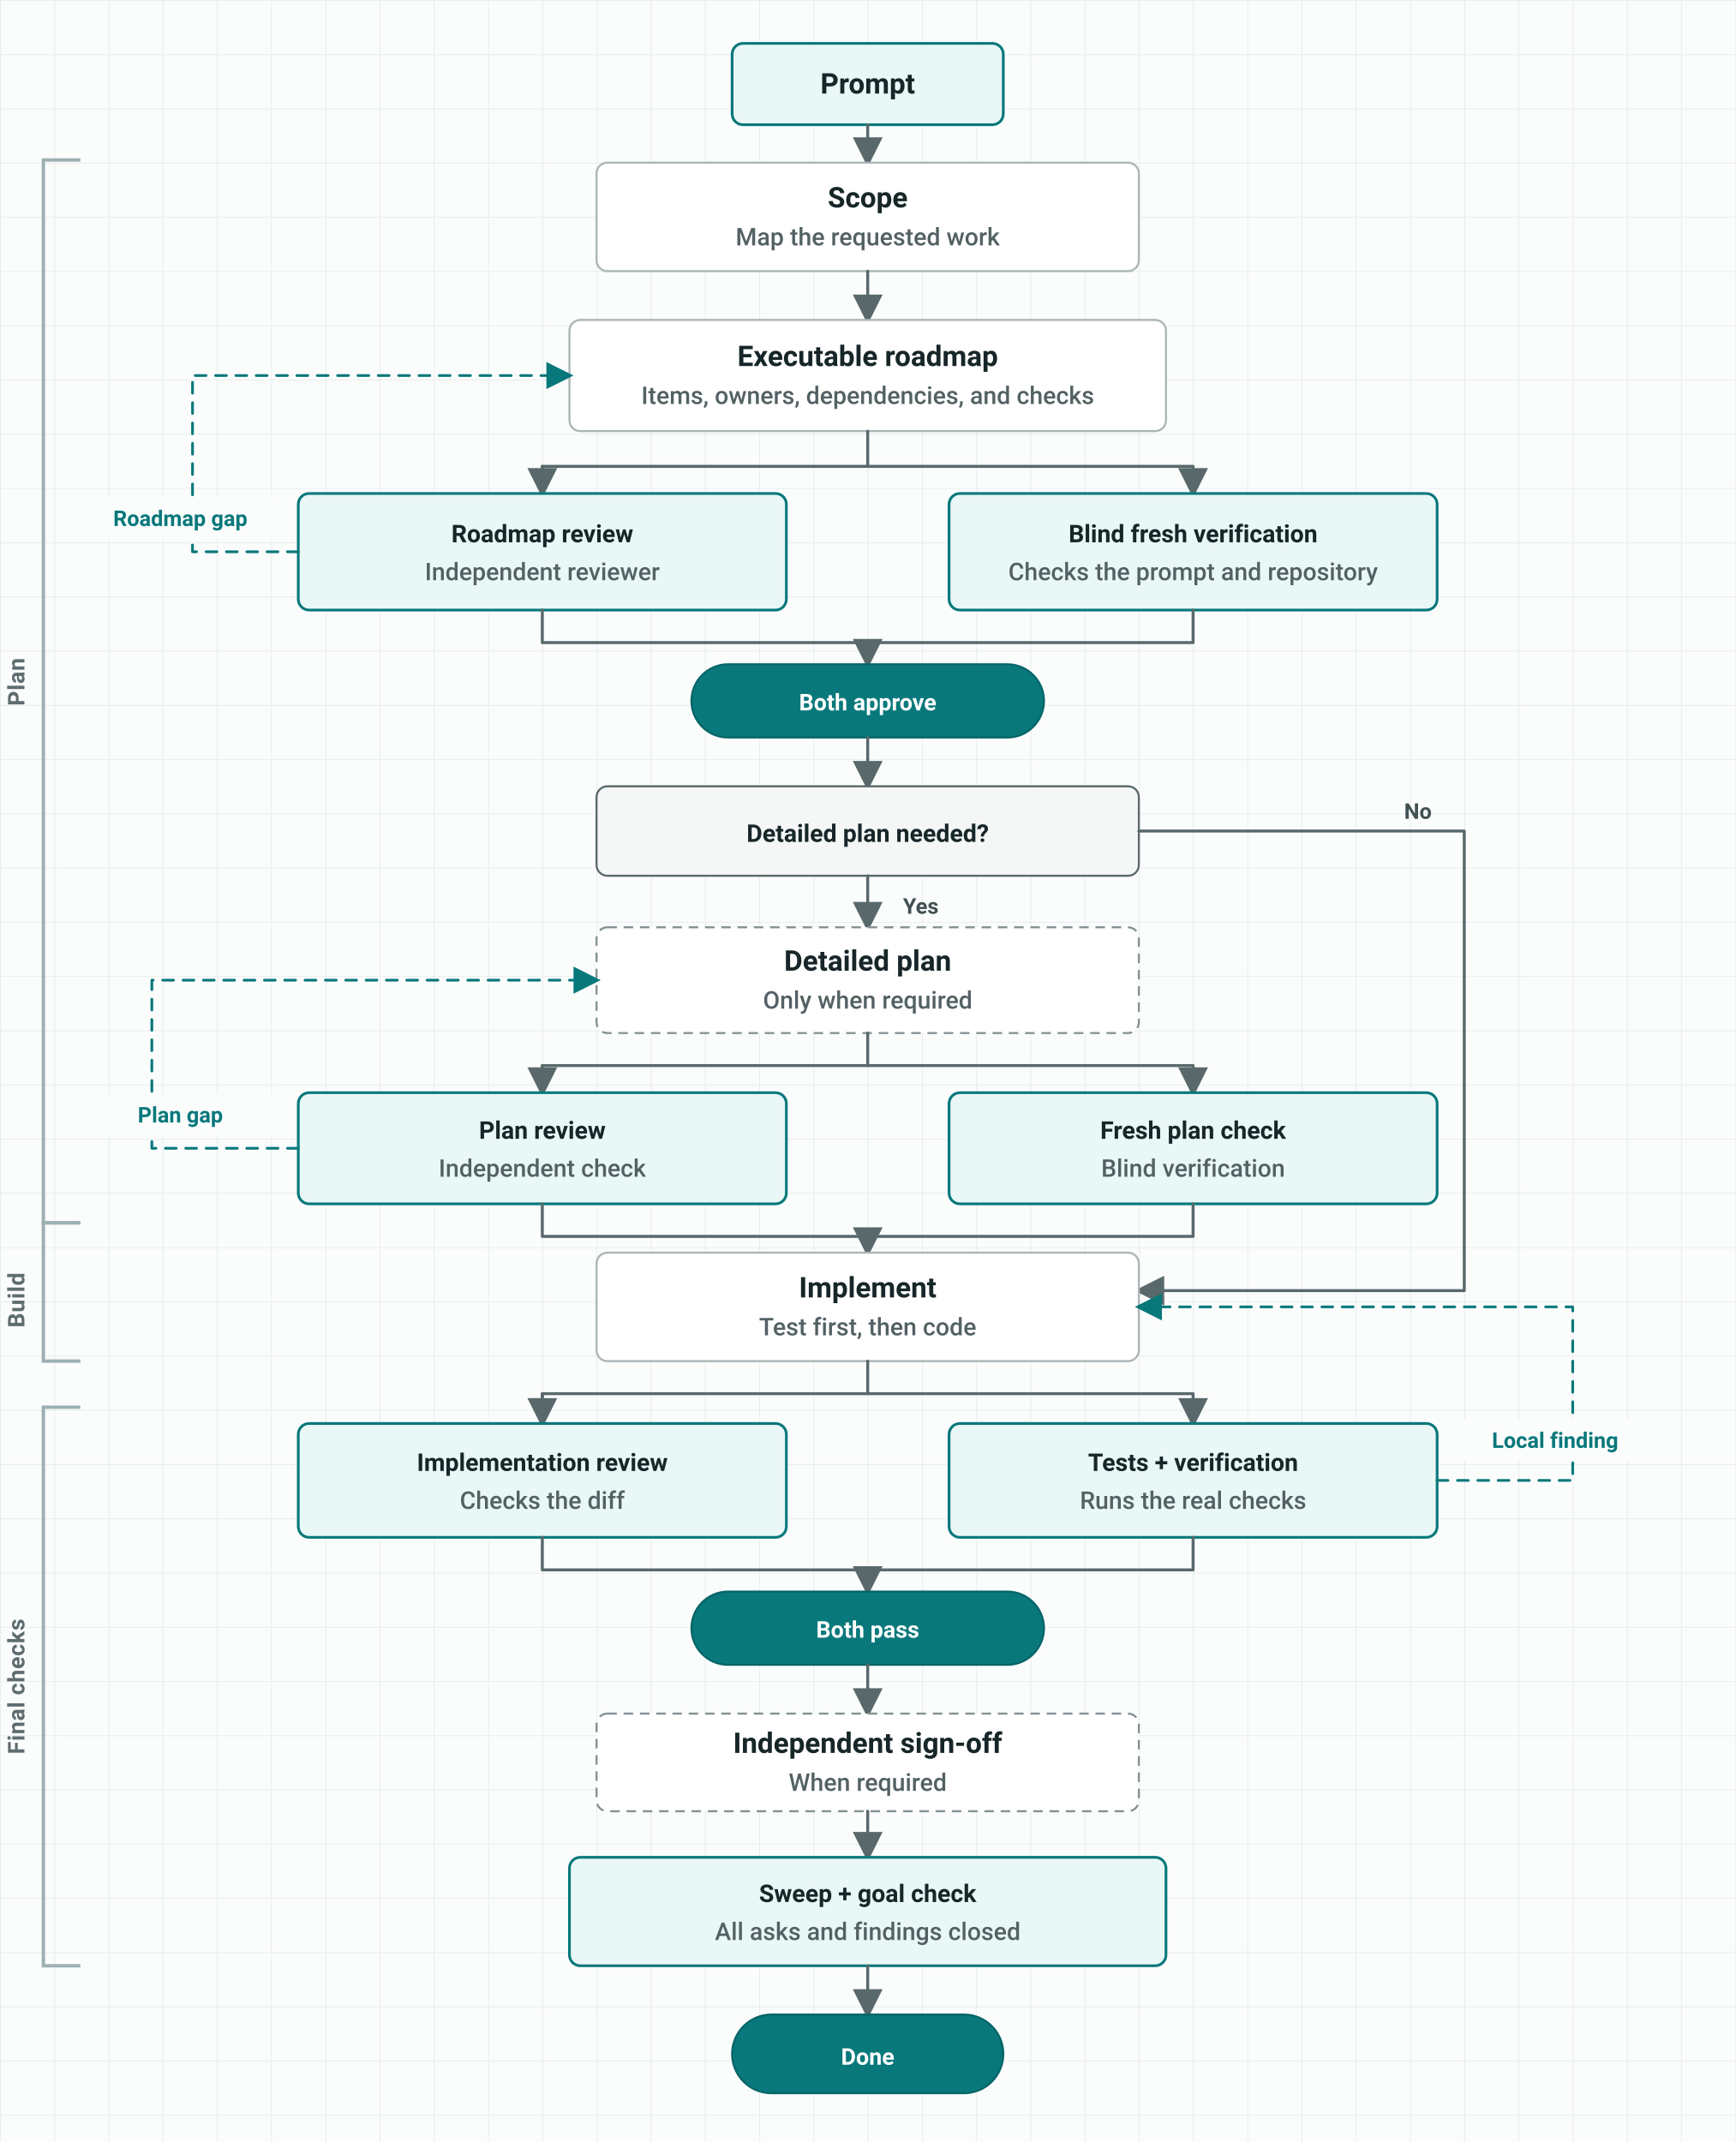
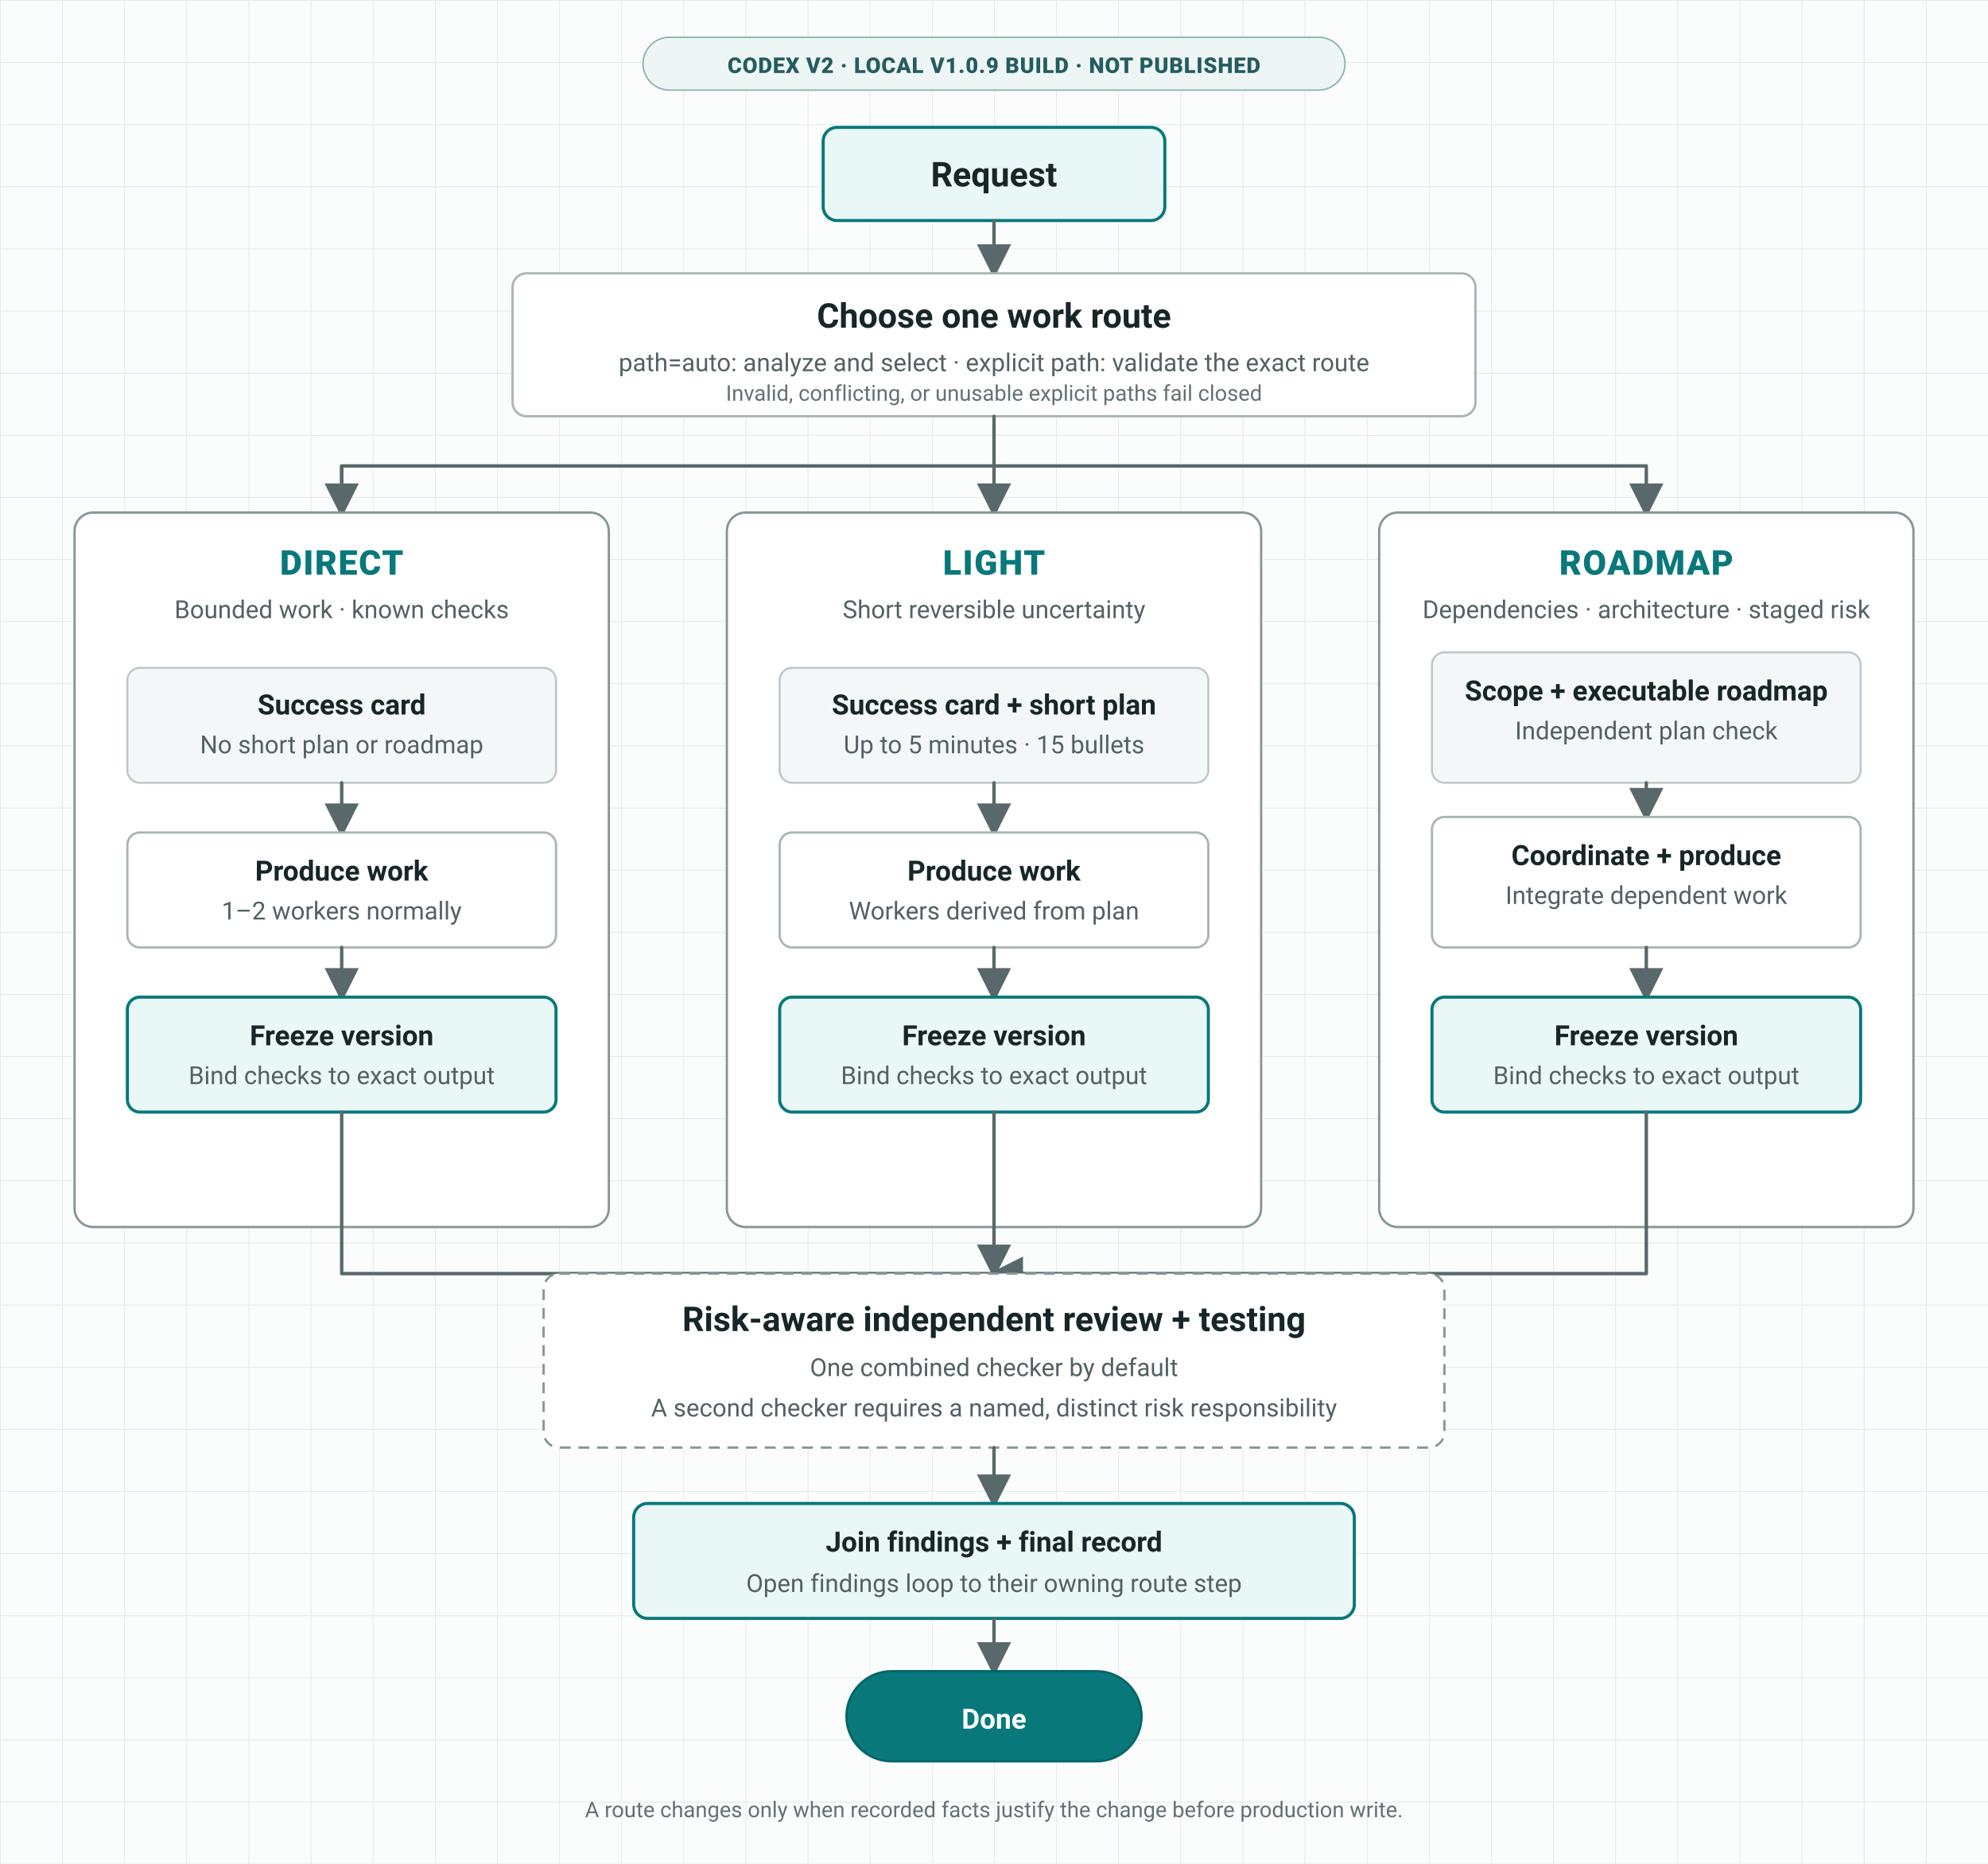
- <svg xmlns="http://www.w3.org/2000/svg" width="1280" height="1580" viewBox="0 0 1280 1580" role="img" aria-labelledby="title desc">
+ <svg xmlns="http://www.w3.org/2000/svg" width="1280" height="1200" viewBox="0 0 1280 1200" role="img" aria-labelledby="title desc" data-release-status="local-v1.0.9-build-not-published">
  <defs>
    <pattern id="grid" width="40" height="40" patternUnits="userSpaceOnUse">
      <path d="M40 0H0V40" fill="none" stroke="#e7ebeb" stroke-width="1" />
    </pattern>
    <marker id="arrow" markerWidth="10" markerHeight="10" refX="8.5" refY="5" orient="auto">
      <path d="M0 0L10 5L0 10Z" fill="#59696b" />
    </marker>
-     <marker id="retryArrow" markerWidth="10" markerHeight="10" refX="8.5" refY="5" orient="auto">
-       <path d="M0 0L10 5L0 10Z" fill="#08787b" />
-     </marker>
-     <style>text{font-family:-apple-system,BlinkMacSystemFont,"Segoe UI",Roboto,Helvetica,Arial,"Noto Sans","Microsoft YaHei","Malgun Gothic","Noto Sans Arabic",sans-serif}.card{fill:#fff;stroke:#aab5b7;stroke-width:1.5}.teal{fill:#e9f7f6;stroke:#08787b;stroke-width:2}.optional{fill:#fff;stroke:#839194;stroke-width:1.5;stroke-dasharray:7 5}.gate{fill:#08787b;stroke:#066568;stroke-width:1.5}.decision{fill:#f5f7f7;stroke:#59696b;stroke-width:1.5}.label{fill:#172628;font-size:21px;font-weight:650}.label.small{font-size:18px}.copy{fill:#536164;font-size:18px;font-weight:450}.gateText{fill:#fff;font-size:17px;font-weight:700}.phase{fill:#5e6c6f;font-size:17px;font-weight:700;letter-spacing:.4px}.layerBracket{stroke:#9db0b2;stroke-width:2.5;stroke-linecap:square;stroke-linejoin:miter}.badge{fill:#eef2f2;stroke:#c4cdce}.badgeText{fill:#415053;font-size:15px;font-weight:700}.flow{fill:none;stroke:#59696b;stroke-width:2.2;stroke-linecap:round;stroke-linejoin:round;marker-end:url(#arrow)}.branch{fill:none;stroke:#59696b;stroke-width:2.2;stroke-linecap:round;stroke-linejoin:round}.retry{fill:none;stroke:#08787b;stroke-width:2;stroke-dasharray:8 7;stroke-linecap:round;stroke-linejoin:round;marker-end:url(#retryArrow)}.retryText{fill:#08787b;font-size:16px;font-weight:650}.choice{fill:#415053;font-size:16px;font-weight:700}</style>
+     <style>
+       text{font-family:-apple-system,BlinkMacSystemFont,"Segoe UI",Roboto,Helvetica,Arial,"Noto Sans",sans-serif}.card{fill:#fff;stroke:#aab5b7;stroke-width:1.5}.teal{fill:#e9f7f6;stroke:#08787b;stroke-width:2}.route{fill:#fff;stroke:#879699;stroke-width:1.5}.soft{fill:#f4f7f7;stroke:#bcc7c9;stroke-width:1.3}.dash{fill:#fff;stroke:#879699;stroke-width:1.5;stroke-dasharray:7 5}.gate{fill:#08787b;stroke:#066568;stroke-width:1.5}.label{fill:#172628;font-size:22px;font-weight:700}.smallLabel{fill:#172628;font-size:18px;font-weight:700}.copy{fill:#536164;font-size:16px}.tiny{fill:#627174;font-size:14px}.routeName{fill:#08787b;font-size:22px;font-weight:800;letter-spacing:.8px}.gateText{fill:#fff;font-size:18px;font-weight:750}.flow{fill:none;stroke:#59696b;stroke-width:2.2;stroke-linecap:round;stroke-linejoin:round;marker-end:url(#arrow)}.branch{fill:none;stroke:#59696b;stroke-width:2.2;stroke-linecap:round;stroke-linejoin:round}.badge{fill:#eef6f5;stroke:#8eb6b5;stroke-width:1}.badgeText{fill:#255c60;font-size:14px;font-weight:800;letter-spacing:.4px}
+     </style>
  </defs>
-   <rect width="1280" height="1580" fill="#fbfcfc" />
-   <rect width="1280" height="1580" fill="url(#grid)" />
-   <g aria-hidden="true">
-     <path d="M58 118H32V902H58" fill="none" class="layerBracket" />
-     <text x="18" y="503" class="phase" text-anchor="middle" transform="rotate(-90 18 503)">Plan</text>
-     <path d="M58 902H32V1004H58" fill="none" class="layerBracket" />
-     <text x="18" y="959" class="phase" text-anchor="middle" transform="rotate(-90 18 959)">Build</text>
-     <path d="M58 1038H32V1450H58" fill="none" class="layerBracket" />
-     <text x="18" y="1244" class="phase" text-anchor="middle" transform="rotate(-90 18 1244)">Final checks</text>
+   <rect width="1280" height="1200" fill="#fbfcfc" />
+   <rect width="1280" height="1200" fill="url(#grid)" />
+   <rect x="414" y="24" width="452" height="34" rx="17" class="badge" />
+   <text x="640" y="47" class="badgeText" text-anchor="middle">CODEX V2 · LOCAL V1.0.9 BUILD · NOT PUBLISHED</text>
+   <g>
+     <rect x="530" y="82" width="220" height="60" rx="9" class="card teal" />
+     <text x="640" y="120" class="label" text-anchor="middle">Request</text>
+   </g>
+   <path d="M640 142V176" class="flow" />
+   <g>
+     <rect x="330" y="176" width="620" height="92" rx="9" class="card" />
+     <text x="640" y="211" class="label" text-anchor="middle">Choose one work route</text>
+     <text x="640" y="239" class="copy" text-anchor="middle">path=auto: analyze and select · explicit path: validate the exact route</text>
+     <text x="640" y="258" class="tiny" text-anchor="middle">Invalid, conflicting, or unusable explicit paths fail closed</text>
+   </g>
+   <path d="M640 268V300H220V330" class="branch" />
+   <path d="M640 300V330" class="flow" />
+   <path d="M640 300H1060V330" class="flow" />
+   <path d="M220 300V330" class="flow" />
+   <g>
+     <rect x="48" y="330" width="344" height="460" rx="12" class="route" />
+     <text x="220" y="370" class="routeName" text-anchor="middle">DIRECT</text>
+     <text x="220" y="398" class="copy" text-anchor="middle">Bounded work · known checks</text>
+     <rect x="82" y="430" width="276" height="74" rx="8" class="soft" />
+     <text x="220" y="460" class="smallLabel" text-anchor="middle">Success card</text>
+     <text x="220" y="485" class="copy" text-anchor="middle">No short plan or roadmap</text>
+     <path d="M220 504V536" class="flow" />
+     <rect x="82" y="536" width="276" height="74" rx="8" class="card" />
+     <text x="220" y="567" class="smallLabel" text-anchor="middle">Produce work</text>
+     <text x="220" y="592" class="copy" text-anchor="middle">1–2 workers normally</text>
+     <path d="M220 610V642" class="flow" />
+     <rect x="82" y="642" width="276" height="74" rx="8" class="card teal" />
+     <text x="220" y="673" class="smallLabel" text-anchor="middle">Freeze version</text>
+     <text x="220" y="698" class="copy" text-anchor="middle">Bind checks to exact output</text>
  </g>
  <g>
-     <rect x="540" y="32" width="200" height="60" rx="8" class="card teal" />
-     <text x="640" y="69" class="label" text-anchor="middle">Prompt</text>
-   </g>
-   <path d="M640 92 L640 120" class="flow" />
-   <g>
-     <rect x="440" y="120" width="400" height="80" rx="8" class="card" />
-     <text x="640" y="153" class="label" text-anchor="middle">Scope</text>
-     <text x="640" y="181" class="copy" text-anchor="middle">Map the requested work</text>
-   </g>
-   <path d="M640 200 L640 236" class="flow" />
-   <g>
-     <rect x="420" y="236" width="440" height="82" rx="8" class="card" />
-     <text x="640" y="270" class="label" text-anchor="middle">Executable roadmap</text>
-     <text x="640" y="298" class="copy" text-anchor="middle">Items, owners, dependencies, and checks</text>
-   </g>
-   <path d="M640 318 L640 344 L400 344 L400 364" class="branch" />
-   <path d="M640 344 L880 344 L880 364" class="flow" />
-   <path d="M400 344 L400 364" class="flow" />
-   <g>
-     <rect x="220" y="364" width="360" height="86" rx="8" class="card teal" />
-     <text x="400" y="400" class="label small" text-anchor="middle">Roadmap review</text>
-     <text x="400" y="428" class="copy" text-anchor="middle">Independent reviewer</text>
+     <rect x="468" y="330" width="344" height="460" rx="12" class="route" />
+     <text x="640" y="370" class="routeName" text-anchor="middle">LIGHT</text>
+     <text x="640" y="398" class="copy" text-anchor="middle">Short reversible uncertainty</text>
+     <rect x="502" y="430" width="276" height="74" rx="8" class="soft" />
+     <text x="640" y="460" class="smallLabel" text-anchor="middle">Success card + short plan</text>
+     <text x="640" y="485" class="copy" text-anchor="middle">Up to 5 minutes · 15 bullets</text>
+     <path d="M640 504V536" class="flow" />
+     <rect x="502" y="536" width="276" height="74" rx="8" class="card" />
+     <text x="640" y="567" class="smallLabel" text-anchor="middle">Produce work</text>
+     <text x="640" y="592" class="copy" text-anchor="middle">Workers derived from plan</text>
+     <path d="M640 610V642" class="flow" />
+     <rect x="502" y="642" width="276" height="74" rx="8" class="card teal" />
+     <text x="640" y="673" class="smallLabel" text-anchor="middle">Freeze version</text>
+     <text x="640" y="698" class="copy" text-anchor="middle">Bind checks to exact output</text>
  </g>
  <g>
-     <rect x="700" y="364" width="360" height="86" rx="8" class="card teal" />
-     <text x="880" y="400" class="label small" text-anchor="middle">Blind fresh verification</text>
-     <text x="880" y="428" class="copy" text-anchor="middle">Checks the prompt and repository</text>
+     <rect x="888" y="330" width="344" height="460" rx="12" class="route" />
+     <text x="1060" y="370" class="routeName" text-anchor="middle">ROADMAP</text>
+     <text x="1060" y="398" class="copy" text-anchor="middle">Dependencies · architecture · staged risk</text>
+     <rect x="922" y="420" width="276" height="84" rx="8" class="soft" />
+     <text x="1060" y="451" class="smallLabel" text-anchor="middle">Scope + executable roadmap</text>
+     <text x="1060" y="476" class="copy" text-anchor="middle">Independent plan check</text>
+     <path d="M1060 504V526" class="flow" />
+     <rect x="922" y="526" width="276" height="84" rx="8" class="card" />
+     <text x="1060" y="557" class="smallLabel" text-anchor="middle">Coordinate + produce</text>
+     <text x="1060" y="582" class="copy" text-anchor="middle">Integrate dependent work</text>
+     <path d="M1060 610V642" class="flow" />
+     <rect x="922" y="642" width="276" height="74" rx="8" class="card teal" />
+     <text x="1060" y="673" class="smallLabel" text-anchor="middle">Freeze version</text>
+     <text x="1060" y="698" class="copy" text-anchor="middle">Bind checks to exact output</text>
  </g>
-   <path d="M400 450 L400 474 L640 474" class="branch" />
-   <path d="M880 450 L880 474 L640 474 L640 490" class="flow" />
-   <rect x="510" y="490" width="260" height="54" rx="27" class="gate" />
-   <text x="640" y="524" class="gateText" text-anchor="middle">Both approve</text>
-   <path d="M640 544 L640 580" class="flow" />
-   <rect x="440" y="580" width="400" height="66" rx="8" class="decision" />
-   <text x="640" y="621" class="label small" text-anchor="middle">Detailed plan needed?</text>
-   <path d="M640 646 L640 684" class="flow" />
-   <text x="666" y="674" class="choice" text-anchor="start">Yes</text>
+   <path d="M220 716V820H640" class="branch" />
+   <path d="M640 716V820" class="flow" />
+   <path d="M1060 716V820H640" class="flow" />
  <g>
-     <rect x="440" y="684" width="400" height="78" rx="8" class="card optional" />
-     <text x="640" y="716" class="label" text-anchor="middle">Detailed plan</text>
-     <text x="640" y="744" class="copy" text-anchor="middle">Only when required</text>
+     <rect x="350" y="820" width="580" height="112" rx="10" class="dash" />
+     <text x="640" y="857" class="label" text-anchor="middle">Risk-aware independent review + testing</text>
+     <text x="640" y="886" class="copy" text-anchor="middle">One combined checker by default</text>
+     <text x="640" y="912" class="copy" text-anchor="middle">A second checker requires a named, distinct risk responsibility</text>
  </g>
-   <path d="M840 613 L1080 613 L1080 952 L840 952" class="flow" />
-   <text x="1056" y="604" class="choice" text-anchor="end">No</text>
-   <path d="M640 762 L640 786 L400 786 L400 806" class="branch" />
-   <path d="M640 786 L880 786 L880 806" class="flow" />
-   <path d="M400 786 L400 806" class="flow" />
+   <path d="M640 932V968" class="flow" />
  <g>
-     <rect x="220" y="806" width="360" height="82" rx="8" class="card teal" />
-     <text x="400" y="840" class="label small" text-anchor="middle">Plan review</text>
-     <text x="400" y="868" class="copy" text-anchor="middle">Independent check</text>
+     <rect x="408" y="968" width="464" height="74" rx="9" class="card teal" />
+     <text x="640" y="999" class="smallLabel" text-anchor="middle">Join findings + final record</text>
+     <text x="640" y="1025" class="copy" text-anchor="middle">Open findings loop to their owning route step</text>
  </g>
-   <g>
-     <rect x="700" y="806" width="360" height="82" rx="8" class="card teal" />
-     <text x="880" y="840" class="label small" text-anchor="middle">Fresh plan check</text>
-     <text x="880" y="868" class="copy" text-anchor="middle">Blind verification</text>
-   </g>
-   <path d="M400 888 L400 912 L640 912" class="branch" />
-   <path d="M880 888 L880 912 L640 912 L640 924" class="flow" />
-   <g>
-     <rect x="440" y="924" width="400" height="80" rx="8" class="card" />
-     <text x="640" y="957" class="label" text-anchor="middle">Implement</text>
-     <text x="640" y="985" class="copy" text-anchor="middle">Test first, then code</text>
-   </g>
-   <path d="M640 1004 L640 1028 L400 1028 L400 1050" class="branch" />
-   <path d="M640 1028 L880 1028 L880 1050" class="flow" />
-   <path d="M400 1028 L400 1050" class="flow" />
-   <g>
-     <rect x="220" y="1050" width="360" height="84" rx="8" class="card teal" />
-     <text x="400" y="1085" class="label small" text-anchor="middle">Implementation review</text>
-     <text x="400" y="1113" class="copy" text-anchor="middle">Checks the diff</text>
-   </g>
-   <g>
-     <rect x="700" y="1050" width="360" height="84" rx="8" class="card teal" />
-     <text x="880" y="1085" class="label small" text-anchor="middle">Tests + verification</text>
-     <text x="880" y="1113" class="copy" text-anchor="middle">Runs the real checks</text>
-   </g>
-   <path d="M400 1134 L400 1158 L640 1158" class="branch" />
-   <path d="M880 1134 L880 1158 L640 1158 L640 1174" class="flow" />
-   <rect x="510" y="1174" width="260" height="54" rx="27" class="gate" />
-   <text x="640" y="1208" class="gateText" text-anchor="middle">Both pass</text>
-   <path d="M640 1228 L640 1264" class="flow" />
-   <g>
-     <rect x="440" y="1264" width="400" height="72" rx="8" class="card optional" />
-     <text x="640" y="1293" class="label" text-anchor="middle">Independent sign-off</text>
-     <text x="640" y="1321" class="copy" text-anchor="middle">When required</text>
-   </g>
-   <path d="M640 1336 L640 1370" class="flow" />
-   <g>
-     <rect x="420" y="1370" width="440" height="80" rx="8" class="card teal" />
-     <text x="640" y="1403" class="label small" text-anchor="middle">Sweep + goal check</text>
-     <text x="640" y="1431" class="copy" text-anchor="middle">All asks and findings closed</text>
-   </g>
-   <path d="M640 1450 L640 1486" class="flow" />
-   <rect x="540" y="1486" width="200" height="58" rx="29" class="gate" />
-   <text x="640" y="1523" class="gateText" text-anchor="middle">Done</text>
-   <path d="M220 407 L142 407 L142 277 L420 277" class="retry" />
-   <rect x="48" y="367" width="170" height="30" rx="5" fill="#fbfcfc" />
-   <text x="133" y="388" class="retryText" text-anchor="middle">Roadmap gap</text>
-   <path d="M220 847 L112 847 L112 723 L440 723" class="retry" />
-   <rect x="48" y="807" width="170" height="30" rx="5" fill="#fbfcfc" />
-   <text x="133" y="828" class="retryText" text-anchor="middle">Plan gap</text>
-   <path d="M1060 1092 L1160 1092 L1160 964 L840 964" class="retry" />
-   <rect x="1062" y="1047" width="170" height="30" rx="5" fill="#fbfcfc" />
-   <text x="1147" y="1068" class="retryText" text-anchor="middle">Local finding</text>
+   <path d="M640 1042V1076" class="flow" />
+   <rect x="545" y="1076" width="190" height="58" rx="29" class="gate" />
+   <text x="640" y="1113" class="gateText" text-anchor="middle">Done</text>
+   <text x="640" y="1170" class="tiny" text-anchor="middle">A route changes only when recorded facts justify the change before production write.</text>
</svg>
